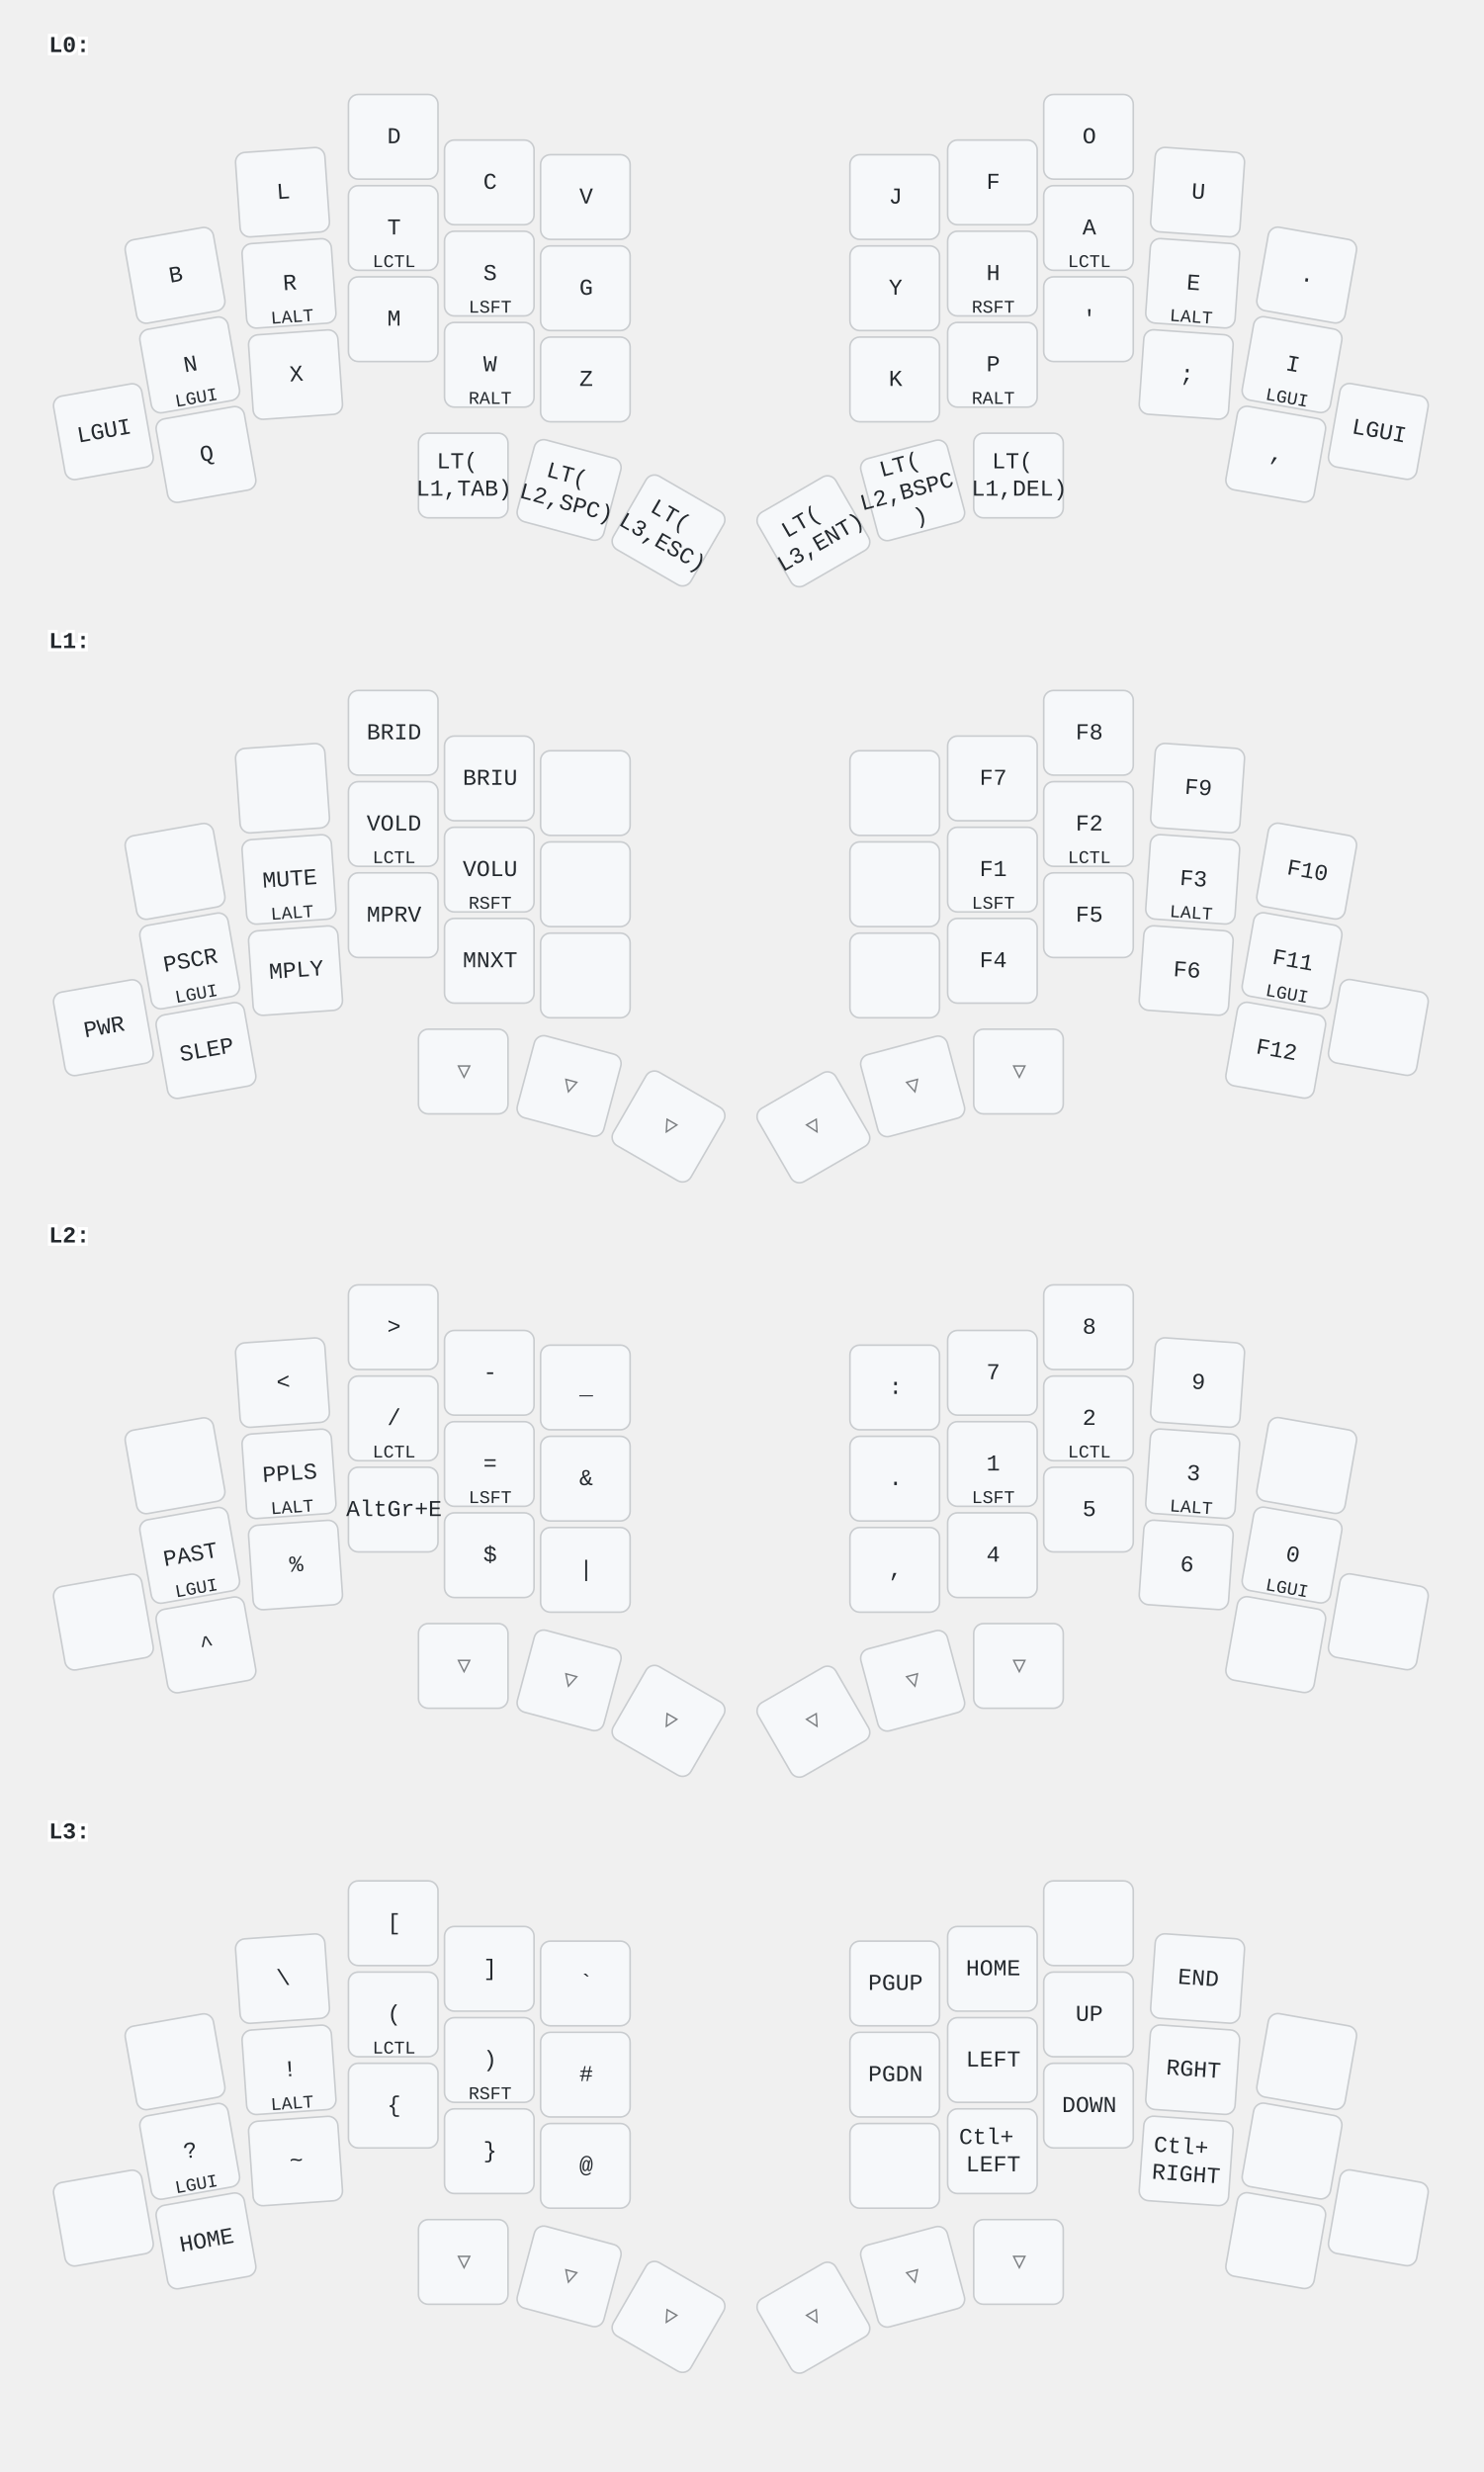
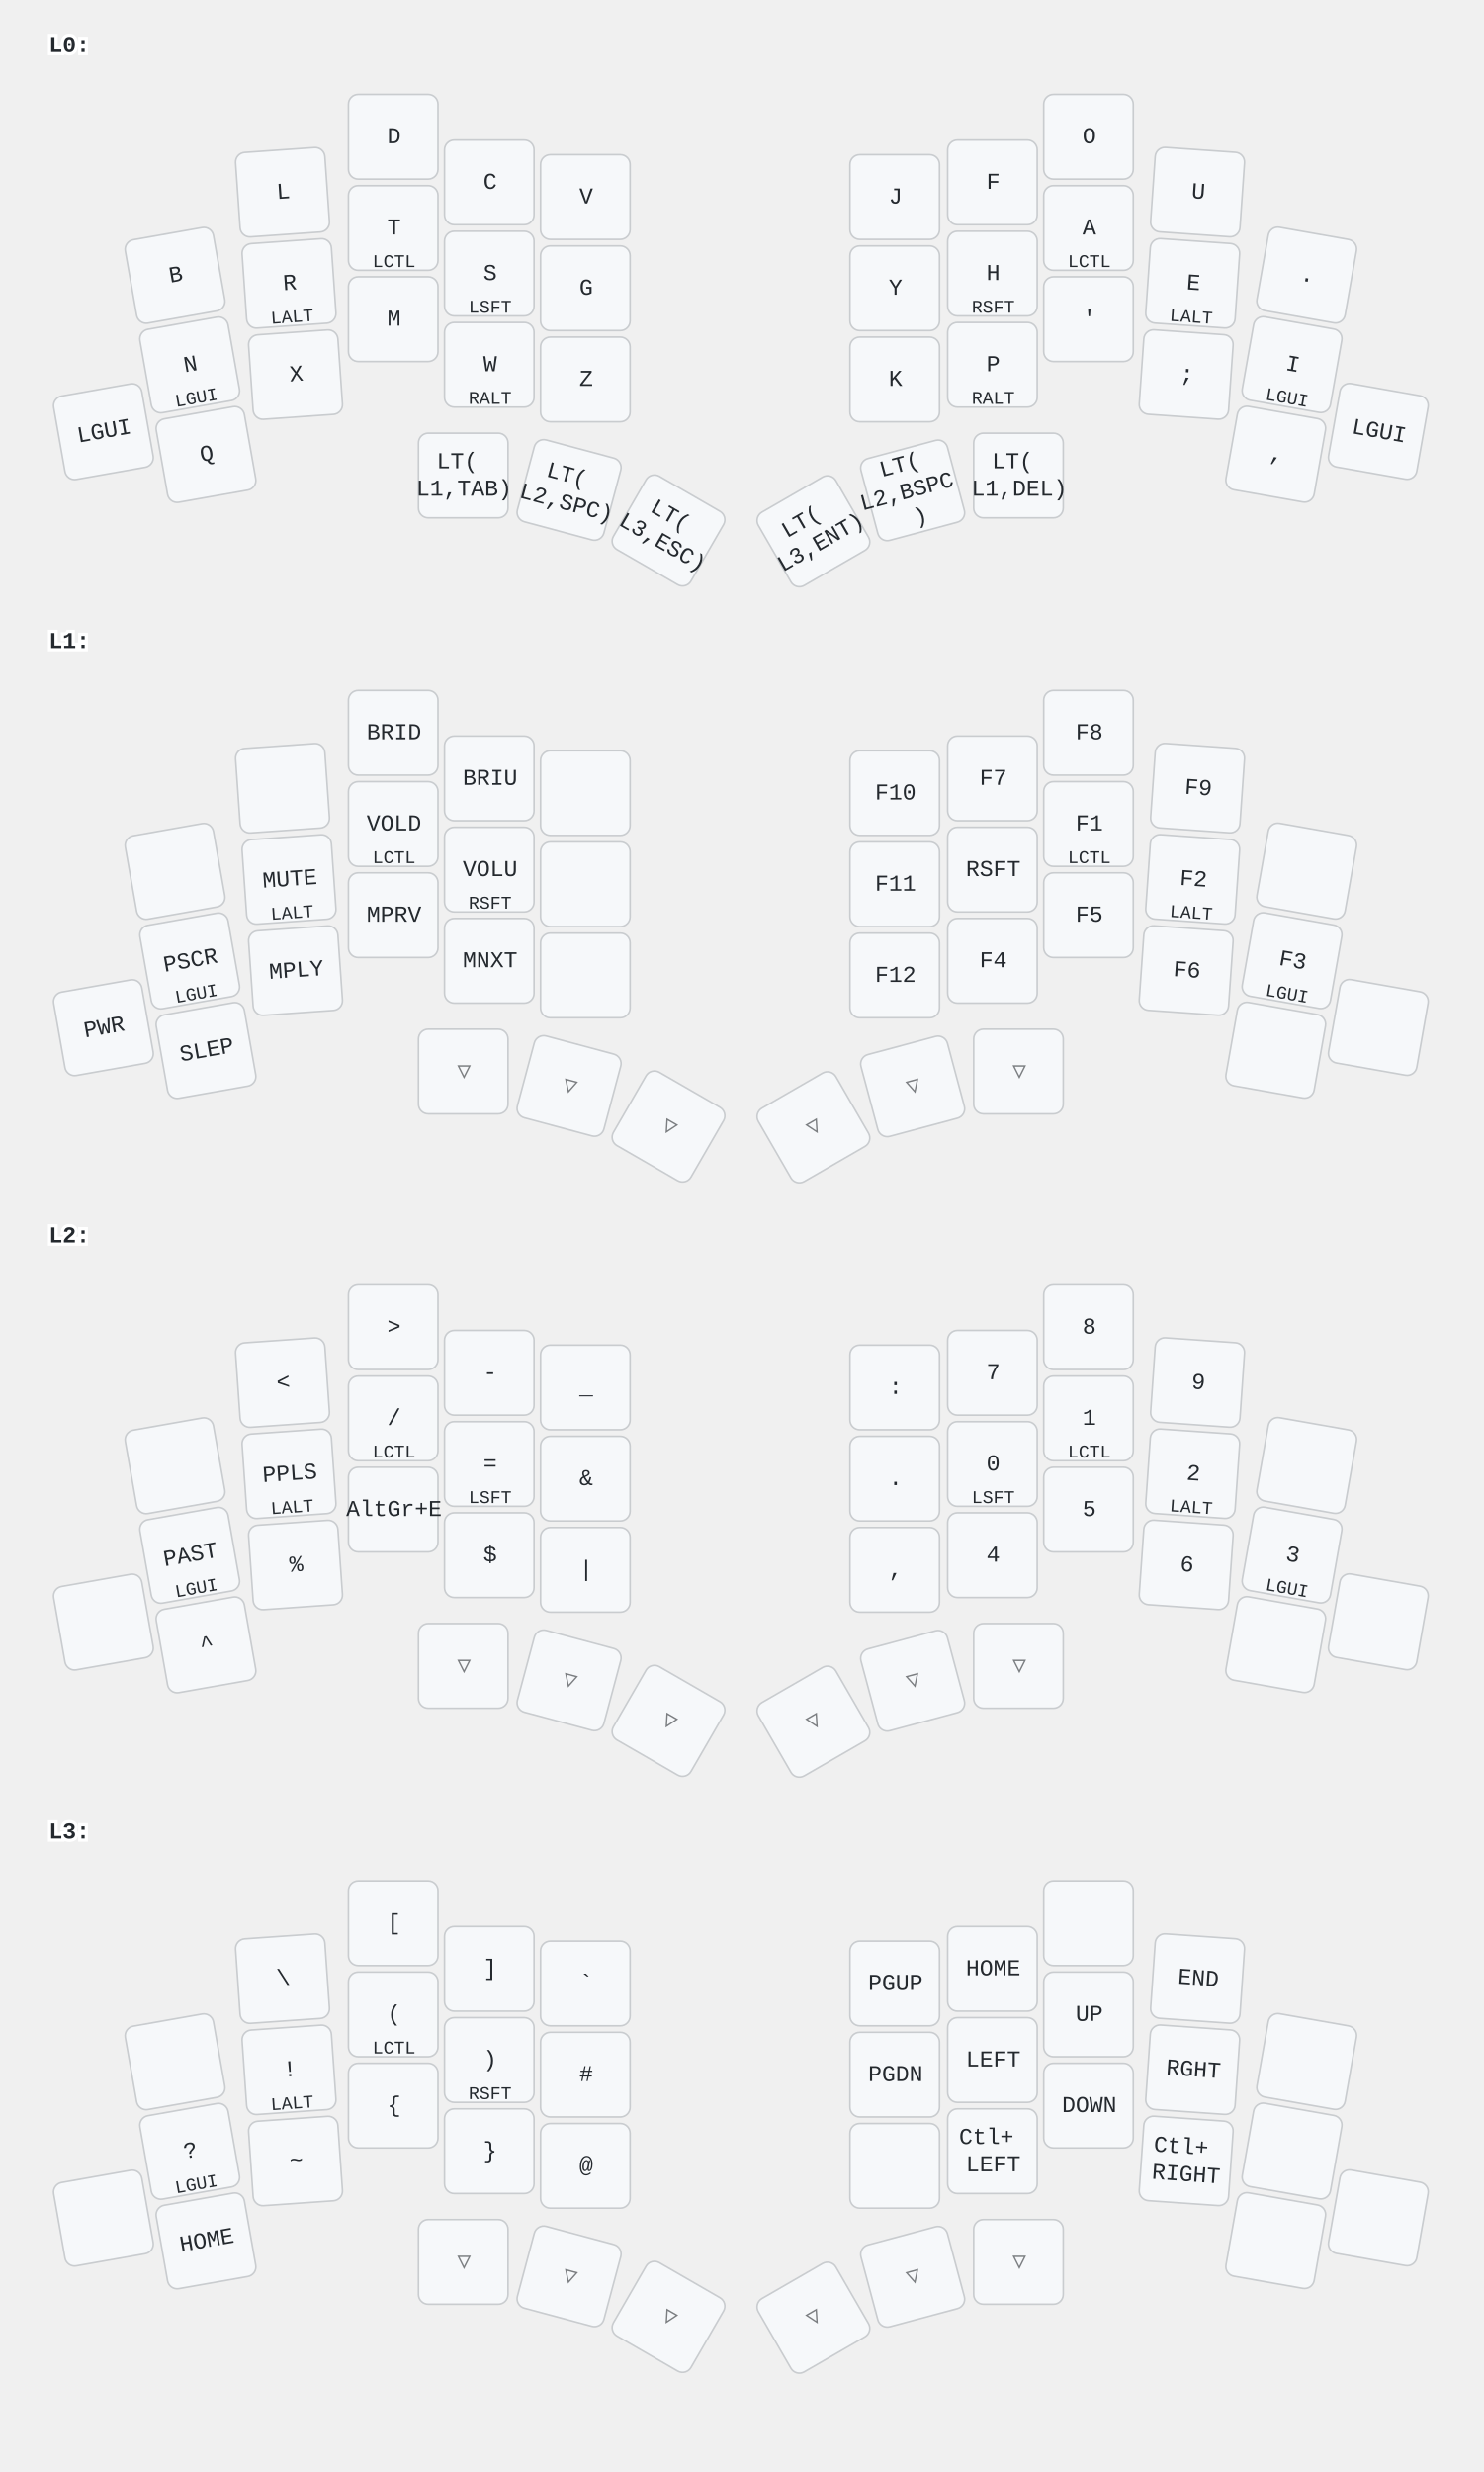
<svg xmlns="http://www.w3.org/2000/svg" width="911" height="1518" viewBox="0 0 911 1518" class="keymap">
  <style>/* inherit to force styles through use tags */
svg path {
    fill: inherit;
}

/* font and background color specifications */
svg.keymap {
    font-family: SFMono-Regular,Consolas,Liberation Mono,Menlo,monospace;
    font-size: 14px;
    font-kerning: normal;
    text-rendering: optimizeLegibility;
    fill: #24292e;
}

/* default key styling */
rect.key {
    fill: #f6f8fa;
}

rect.key, rect.combo {
    stroke: #c9cccf;
    stroke-width: 1;
}

/* default key side styling, only used is draw_key_sides is set */
rect.side {
    filter: brightness(90%);
}

/* color accent for combo boxes */
rect.combo, rect.combo-separate {
    fill: #cdf;
}

/* color accent for held keys */
rect.held, rect.combo.held {
    fill: #fdd;
}

/* color accent for ghost (optional) keys */
rect.ghost, rect.combo.ghost {
    stroke-dasharray: 4, 4;
    stroke-width: 2;
}

text {
    text-anchor: middle;
    dominant-baseline: middle;
}

/* styling for layer labels */
text.label {
    font-weight: bold;
    text-anchor: start;
    stroke: white;
    stroke-width: 4;
    paint-order: stroke;
}

/* styling for optional footer */
text.footer {
    text-anchor: end;
    dominant-baseline: auto;
    stroke: white;
    stroke-width: 4;
    paint-order: stroke;
}

/* styling for combo tap, and key non-tap label text */
text.combo, text.hold, text.shifted, text.left, text.right {
    font-size: 11px;
}

text.hold {
    text-anchor: middle;
    dominant-baseline: auto;
}

text.shifted {
    text-anchor: middle;
    dominant-baseline: hanging;
}

text.left {
    text-anchor: start;
}

text.right {
    text-anchor: end;
}

text.layer-activator {
    text-decoration: underline;
}

/* styling for hold/shifted label text in combo box */
text.combo.hold, text.combo.shifted, text.combo.left, text.combo.right {
    font-size: 8px;
}

/* lighter symbol for transparent keys */
text.trans {
    fill: #7b7e81;
}

/* styling for combo dendrons */
path.combo {
    stroke-width: 1;
    stroke: gray;
    fill: none;
}

/* Start Tabler Icons Cleanup */
/* cannot use height/width with glyphs */
.icon-tabler &gt; path {
    fill: inherit;
    stroke: inherit;
    stroke-width: 2;
}
/* hide tabler's default box */
.icon-tabler &gt; path[stroke="none"][fill="none"] {
    visibility: hidden;
}
/* End Tabler Icons Cleanup */
</style>
  <g transform="translate(30, 0)" class="layer-L0">
    <text x="0" y="28" class="label" id="L0">L0:</text>
    <g transform="translate(0, 56)">
      <g transform="translate(78, 113) rotate(-10.0)" class="key keypos-0">
        <rect rx="6" ry="6" x="-28" y="-26" width="55" height="52" class="key" />
        <text x="0" y="0" class="key tap">B</text>
      </g>
      <g transform="translate(144, 62) rotate(-4.0)" class="key keypos-1">
        <rect rx="6" ry="6" x="-28" y="-26" width="55" height="52" class="key" />
        <text x="0" y="0" class="key tap">L</text>
      </g>
      <g transform="translate(212, 28)" class="key keypos-2">
        <rect rx="6" ry="6" x="-28" y="-26" width="55" height="52" class="key" />
        <text x="0" y="0" class="key tap">D</text>
      </g>
      <g transform="translate(271, 56)" class="key keypos-3">
        <rect rx="6" ry="6" x="-28" y="-26" width="55" height="52" class="key" />
        <text x="0" y="0" class="key tap">C</text>
      </g>
      <g transform="translate(330, 65)" class="key keypos-4">
        <rect rx="6" ry="6" x="-28" y="-26" width="55" height="52" class="key" />
        <text x="0" y="0" class="key tap">V</text>
      </g>
      <g transform="translate(520, 65)" class="key keypos-5">
        <rect rx="6" ry="6" x="-28" y="-26" width="55" height="52" class="key" />
        <text x="0" y="0" class="key tap">J</text>
      </g>
      <g transform="translate(580, 56)" class="key keypos-6">
        <rect rx="6" ry="6" x="-28" y="-26" width="55" height="52" class="key" />
        <text x="0" y="0" class="key tap">F</text>
      </g>
      <g transform="translate(639, 28)" class="key keypos-7">
        <rect rx="6" ry="6" x="-28" y="-26" width="55" height="52" class="key" />
        <text x="0" y="0" class="key tap">O</text>
      </g>
      <g transform="translate(706, 62) rotate(4.0)" class="key keypos-8">
        <rect rx="6" ry="6" x="-28" y="-26" width="55" height="52" class="key" />
        <text x="0" y="0" class="key tap">U</text>
      </g>
      <g transform="translate(773, 113) rotate(10.0)" class="key keypos-9">
        <rect rx="6" ry="6" x="-28" y="-26" width="55" height="52" class="key" />
        <text x="0" y="0" class="key tap">.</text>
      </g>
      <g transform="translate(87, 168) rotate(-10.0)" class="key keypos-10">
        <rect rx="6" ry="6" x="-28" y="-26" width="55" height="52" class="key" />
        <text x="0" y="0" class="key tap">N</text>
        <text x="0" y="24" class="key hold">LGUI</text>
      </g>
      <g transform="translate(148, 118) rotate(-4.0)" class="key keypos-11">
        <rect rx="6" ry="6" x="-28" y="-26" width="55" height="52" class="key" />
        <text x="0" y="0" class="key tap">R</text>
        <text x="0" y="24" class="key hold">LALT</text>
      </g>
      <g transform="translate(212, 84)" class="key keypos-12">
        <rect rx="6" ry="6" x="-28" y="-26" width="55" height="52" class="key" />
        <text x="0" y="0" class="key tap">T</text>
        <text x="0" y="24" class="key hold">LCTL</text>
      </g>
      <g transform="translate(271, 112)" class="key keypos-13">
        <rect rx="6" ry="6" x="-28" y="-26" width="55" height="52" class="key" />
        <text x="0" y="0" class="key tap">S</text>
        <text x="0" y="24" class="key hold">LSFT</text>
      </g>
      <g transform="translate(330, 121)" class="key keypos-14">
        <rect rx="6" ry="6" x="-28" y="-26" width="55" height="52" class="key" />
        <text x="0" y="0" class="key tap">G</text>
      </g>
      <g transform="translate(520, 121)" class="key keypos-15">
        <rect rx="6" ry="6" x="-28" y="-26" width="55" height="52" class="key" />
        <text x="0" y="0" class="key tap">Y</text>
      </g>
      <g transform="translate(580, 112)" class="key keypos-16">
        <rect rx="6" ry="6" x="-28" y="-26" width="55" height="52" class="key" />
        <text x="0" y="0" class="key tap">H</text>
        <text x="0" y="24" class="key hold">RSFT</text>
      </g>
      <g transform="translate(639, 84)" class="key keypos-17">
        <rect rx="6" ry="6" x="-28" y="-26" width="55" height="52" class="key" />
        <text x="0" y="0" class="key tap">A</text>
        <text x="0" y="24" class="key hold">LCTL</text>
      </g>
      <g transform="translate(703, 118) rotate(4.0)" class="key keypos-18">
        <rect rx="6" ry="6" x="-28" y="-26" width="55" height="52" class="key" />
        <text x="0" y="0" class="key tap">E</text>
        <text x="0" y="24" class="key hold">LALT</text>
      </g>
      <g transform="translate(764, 168) rotate(10.0)" class="key keypos-19">
        <rect rx="6" ry="6" x="-28" y="-26" width="55" height="52" class="key" />
        <text x="0" y="0" class="key tap">I</text>
        <text x="0" y="24" class="key hold">LGUI</text>
      </g>
      <g transform="translate(34, 209) rotate(-10.0)" class="key keypos-20">
        <rect rx="6" ry="6" x="-28" y="-26" width="55" height="52" class="key" />
        <text x="0" y="0" class="key tap">LGUI</text>
      </g>
      <g transform="translate(97, 223) rotate(-10.0)" class="key keypos-21">
        <rect rx="6" ry="6" x="-28" y="-26" width="55" height="52" class="key" />
        <text x="0" y="0" class="key tap">Q</text>
      </g>
      <g transform="translate(152, 174) rotate(-4.0)" class="key keypos-22">
        <rect rx="6" ry="6" x="-28" y="-26" width="55" height="52" class="key" />
        <text x="0" y="0" class="key tap">X</text>
      </g>
      <g transform="translate(212, 140)" class="key keypos-23">
        <rect rx="6" ry="6" x="-28" y="-26" width="55" height="52" class="key" />
        <text x="0" y="0" class="key tap">M</text>
      </g>
      <g transform="translate(271, 168)" class="key keypos-24">
        <rect rx="6" ry="6" x="-28" y="-26" width="55" height="52" class="key" />
        <text x="0" y="0" class="key tap">W</text>
        <text x="0" y="24" class="key hold">RALT</text>
      </g>
      <g transform="translate(330, 177)" class="key keypos-25">
        <rect rx="6" ry="6" x="-28" y="-26" width="55" height="52" class="key" />
        <text x="0" y="0" class="key tap">Z</text>
      </g>
      <g transform="translate(520, 177)" class="key keypos-26">
        <rect rx="6" ry="6" x="-28" y="-26" width="55" height="52" class="key" />
        <text x="0" y="0" class="key tap">K</text>
      </g>
      <g transform="translate(580, 168)" class="key keypos-27">
        <rect rx="6" ry="6" x="-28" y="-26" width="55" height="52" class="key" />
        <text x="0" y="0" class="key tap">P</text>
        <text x="0" y="24" class="key hold">RALT</text>
      </g>
      <g transform="translate(639, 140)" class="key keypos-28">
        <rect rx="6" ry="6" x="-28" y="-26" width="55" height="52" class="key" />
        <text x="0" y="0" class="key tap">'</text>
      </g>
      <g transform="translate(699, 174) rotate(4.0)" class="key keypos-29">
        <rect rx="6" ry="6" x="-28" y="-26" width="55" height="52" class="key" />
        <text x="0" y="0" class="key tap">;</text>
      </g>
      <g transform="translate(754, 223) rotate(10.0)" class="key keypos-30">
        <rect rx="6" ry="6" x="-28" y="-26" width="55" height="52" class="key" />
        <text x="0" y="0" class="key tap">,</text>
      </g>
      <g transform="translate(817, 209) rotate(10.0)" class="key keypos-31">
        <rect rx="6" ry="6" x="-28" y="-26" width="55" height="52" class="key" />
        <text x="0" y="0" class="key tap">LGUI</text>
      </g>
      <g transform="translate(255, 236)" class="key keypos-32">
        <rect rx="6" ry="6" x="-28" y="-26" width="55" height="52" class="key" />
        <text x="0" y="0" class="key tap">
          <tspan x="0" dy="-0.6em">LT(</tspan>
          <tspan x="0" dy="1.2em">L1,TAB)</tspan>
        </text>
      </g>
      <g transform="translate(320, 245) rotate(15.0)" class="key keypos-33">
        <rect rx="6" ry="6" x="-28" y="-26" width="55" height="52" class="key" />
        <text x="0" y="0" class="key tap">
          <tspan x="0" dy="-0.6em">LT(</tspan>
          <tspan x="0" dy="1.2em">L2,SPC)</tspan>
        </text>
      </g>
      <g transform="translate(381, 270) rotate(30.0)" class="key keypos-34">
        <rect rx="6" ry="6" x="-28" y="-26" width="55" height="52" class="key" />
        <text x="0" y="0" class="key tap">
          <tspan x="0" dy="-0.6em">LT(</tspan>
          <tspan x="0" dy="1.2em">L3,ESC)</tspan>
        </text>
      </g>
      <g transform="translate(470, 270) rotate(-30.0)" class="key keypos-35">
        <rect rx="6" ry="6" x="-28" y="-26" width="55" height="52" class="key" />
        <text x="0" y="0" class="key tap">
          <tspan x="0" dy="-0.6em">LT(</tspan>
          <tspan x="0" dy="1.2em">L3,ENT)</tspan>
        </text>
      </g>
      <g transform="translate(531, 245) rotate(-15.0)" class="key keypos-36">
        <rect rx="6" ry="6" x="-28" y="-26" width="55" height="52" class="key" />
        <text x="0" y="0" class="key tap">
          <tspan x="0" dy="-1.2em">LT(</tspan>
          <tspan x="0" dy="1.2em">L2,BSPC</tspan>
          <tspan x="0" dy="1.2em">)</tspan>
        </text>
      </g>
      <g transform="translate(596, 236)" class="key keypos-37">
        <rect rx="6" ry="6" x="-28" y="-26" width="55" height="52" class="key" />
        <text x="0" y="0" class="key tap">
          <tspan x="0" dy="-0.6em">LT(</tspan>
          <tspan x="0" dy="1.2em">L1,DEL)</tspan>
        </text>
      </g>
    </g>
  </g>
  <g transform="translate(30, 366)" class="layer-L1">
    <text x="0" y="28" class="label" id="L1">L1:</text>
    <g transform="translate(0, 56)">
      <g transform="translate(78, 113) rotate(-10.0)" class="key keypos-0">
        <rect rx="6" ry="6" x="-28" y="-26" width="55" height="52" class="key" />
      </g>
      <g transform="translate(144, 62) rotate(-4.0)" class="key keypos-1">
        <rect rx="6" ry="6" x="-28" y="-26" width="55" height="52" class="key" />
      </g>
      <g transform="translate(212, 28)" class="key keypos-2">
        <rect rx="6" ry="6" x="-28" y="-26" width="55" height="52" class="key" />
        <text x="0" y="0" class="key tap">BRID</text>
      </g>
      <g transform="translate(271, 56)" class="key keypos-3">
        <rect rx="6" ry="6" x="-28" y="-26" width="55" height="52" class="key" />
        <text x="0" y="0" class="key tap">BRIU</text>
      </g>
      <g transform="translate(330, 65)" class="key keypos-4">
        <rect rx="6" ry="6" x="-28" y="-26" width="55" height="52" class="key" />
      </g>
      <g transform="translate(520, 65)" class="key keypos-5">
        <rect rx="6" ry="6" x="-28" y="-26" width="55" height="52" class="key" />
+         <text x="0" y="0" class="key tap">F10</text>
      </g>
      <g transform="translate(580, 56)" class="key keypos-6">
        <rect rx="6" ry="6" x="-28" y="-26" width="55" height="52" class="key" />
        <text x="0" y="0" class="key tap">F7</text>
      </g>
      <g transform="translate(639, 28)" class="key keypos-7">
        <rect rx="6" ry="6" x="-28" y="-26" width="55" height="52" class="key" />
        <text x="0" y="0" class="key tap">F8</text>
      </g>
      <g transform="translate(706, 62) rotate(4.0)" class="key keypos-8">
        <rect rx="6" ry="6" x="-28" y="-26" width="55" height="52" class="key" />
        <text x="0" y="0" class="key tap">F9</text>
      </g>
      <g transform="translate(773, 113) rotate(10.0)" class="key keypos-9">
        <rect rx="6" ry="6" x="-28" y="-26" width="55" height="52" class="key" />
-         <text x="0" y="0" class="key tap">F10</text>
      </g>
      <g transform="translate(87, 168) rotate(-10.0)" class="key keypos-10">
        <rect rx="6" ry="6" x="-28" y="-26" width="55" height="52" class="key" />
        <text x="0" y="0" class="key tap">PSCR</text>
        <text x="0" y="24" class="key hold">LGUI</text>
      </g>
      <g transform="translate(148, 118) rotate(-4.0)" class="key keypos-11">
        <rect rx="6" ry="6" x="-28" y="-26" width="55" height="52" class="key" />
        <text x="0" y="0" class="key tap">MUTE</text>
        <text x="0" y="24" class="key hold">LALT</text>
      </g>
      <g transform="translate(212, 84)" class="key keypos-12">
        <rect rx="6" ry="6" x="-28" y="-26" width="55" height="52" class="key" />
        <text x="0" y="0" class="key tap">VOLD</text>
        <text x="0" y="24" class="key hold">LCTL</text>
      </g>
      <g transform="translate(271, 112)" class="key keypos-13">
        <rect rx="6" ry="6" x="-28" y="-26" width="55" height="52" class="key" />
        <text x="0" y="0" class="key tap">VOLU</text>
        <text x="0" y="24" class="key hold">RSFT</text>
      </g>
      <g transform="translate(330, 121)" class="key keypos-14">
        <rect rx="6" ry="6" x="-28" y="-26" width="55" height="52" class="key" />
      </g>
      <g transform="translate(520, 121)" class="key keypos-15">
        <rect rx="6" ry="6" x="-28" y="-26" width="55" height="52" class="key" />
+         <text x="0" y="0" class="key tap">F11</text>
      </g>
      <g transform="translate(580, 112)" class="key keypos-16">
        <rect rx="6" ry="6" x="-28" y="-26" width="55" height="52" class="key" />
+         <text x="0" y="0" class="key tap">RSFT</text>
+       </g>
+       <g transform="translate(639, 84)" class="key keypos-17">
+         <rect rx="6" ry="6" x="-28" y="-26" width="55" height="52" class="key" />
        <text x="0" y="0" class="key tap">F1</text>
-         <text x="0" y="24" class="key hold">LSFT</text>
-       </g>
-       <g transform="translate(639, 84)" class="key keypos-17">
+         <text x="0" y="24" class="key hold">LCTL</text>
+       </g>
+       <g transform="translate(703, 118) rotate(4.0)" class="key keypos-18">
        <rect rx="6" ry="6" x="-28" y="-26" width="55" height="52" class="key" />
        <text x="0" y="0" class="key tap">F2</text>
-         <text x="0" y="24" class="key hold">LCTL</text>
-       </g>
-       <g transform="translate(703, 118) rotate(4.0)" class="key keypos-18">
+         <text x="0" y="24" class="key hold">LALT</text>
+       </g>
+       <g transform="translate(764, 168) rotate(10.0)" class="key keypos-19">
        <rect rx="6" ry="6" x="-28" y="-26" width="55" height="52" class="key" />
        <text x="0" y="0" class="key tap">F3</text>
-         <text x="0" y="24" class="key hold">LALT</text>
-       </g>
-       <g transform="translate(764, 168) rotate(10.0)" class="key keypos-19">
-         <rect rx="6" ry="6" x="-28" y="-26" width="55" height="52" class="key" />
-         <text x="0" y="0" class="key tap">F11</text>
        <text x="0" y="24" class="key hold">LGUI</text>
      </g>
      <g transform="translate(34, 209) rotate(-10.0)" class="key keypos-20">
        <rect rx="6" ry="6" x="-28" y="-26" width="55" height="52" class="key" />
        <text x="0" y="0" class="key tap">PWR</text>
      </g>
      <g transform="translate(97, 223) rotate(-10.0)" class="key keypos-21">
        <rect rx="6" ry="6" x="-28" y="-26" width="55" height="52" class="key" />
        <text x="0" y="0" class="key tap">SLEP</text>
      </g>
      <g transform="translate(152, 174) rotate(-4.0)" class="key keypos-22">
        <rect rx="6" ry="6" x="-28" y="-26" width="55" height="52" class="key" />
        <text x="0" y="0" class="key tap">MPLY</text>
      </g>
      <g transform="translate(212, 140)" class="key keypos-23">
        <rect rx="6" ry="6" x="-28" y="-26" width="55" height="52" class="key" />
        <text x="0" y="0" class="key tap">MPRV</text>
      </g>
      <g transform="translate(271, 168)" class="key keypos-24">
        <rect rx="6" ry="6" x="-28" y="-26" width="55" height="52" class="key" />
        <text x="0" y="0" class="key tap">MNXT</text>
      </g>
      <g transform="translate(330, 177)" class="key keypos-25">
        <rect rx="6" ry="6" x="-28" y="-26" width="55" height="52" class="key" />
      </g>
      <g transform="translate(520, 177)" class="key keypos-26">
        <rect rx="6" ry="6" x="-28" y="-26" width="55" height="52" class="key" />
+         <text x="0" y="0" class="key tap">F12</text>
      </g>
      <g transform="translate(580, 168)" class="key keypos-27">
        <rect rx="6" ry="6" x="-28" y="-26" width="55" height="52" class="key" />
        <text x="0" y="0" class="key tap">F4</text>
      </g>
      <g transform="translate(639, 140)" class="key keypos-28">
        <rect rx="6" ry="6" x="-28" y="-26" width="55" height="52" class="key" />
        <text x="0" y="0" class="key tap">F5</text>
      </g>
      <g transform="translate(699, 174) rotate(4.0)" class="key keypos-29">
        <rect rx="6" ry="6" x="-28" y="-26" width="55" height="52" class="key" />
        <text x="0" y="0" class="key tap">F6</text>
      </g>
      <g transform="translate(754, 223) rotate(10.0)" class="key keypos-30">
        <rect rx="6" ry="6" x="-28" y="-26" width="55" height="52" class="key" />
-         <text x="0" y="0" class="key tap">F12</text>
      </g>
      <g transform="translate(817, 209) rotate(10.0)" class="key keypos-31">
        <rect rx="6" ry="6" x="-28" y="-26" width="55" height="52" class="key" />
      </g>
      <g transform="translate(255, 236)" class="key trans keypos-32">
        <rect rx="6" ry="6" x="-28" y="-26" width="55" height="52" class="key trans" />
        <text x="0" y="0" class="key trans tap">▽</text>
      </g>
      <g transform="translate(320, 245) rotate(15.0)" class="key trans keypos-33">
        <rect rx="6" ry="6" x="-28" y="-26" width="55" height="52" class="key trans" />
        <text x="0" y="0" class="key trans tap">▽</text>
      </g>
      <g transform="translate(381, 270) rotate(30.0)" class="key trans keypos-34">
        <rect rx="6" ry="6" x="-28" y="-26" width="55" height="52" class="key trans" />
        <text x="0" y="0" class="key trans tap">▽</text>
      </g>
      <g transform="translate(470, 270) rotate(-30.0)" class="key trans keypos-35">
        <rect rx="6" ry="6" x="-28" y="-26" width="55" height="52" class="key trans" />
        <text x="0" y="0" class="key trans tap">▽</text>
      </g>
      <g transform="translate(531, 245) rotate(-15.0)" class="key trans keypos-36">
        <rect rx="6" ry="6" x="-28" y="-26" width="55" height="52" class="key trans" />
        <text x="0" y="0" class="key trans tap">▽</text>
      </g>
      <g transform="translate(596, 236)" class="key trans keypos-37">
        <rect rx="6" ry="6" x="-28" y="-26" width="55" height="52" class="key trans" />
        <text x="0" y="0" class="key trans tap">▽</text>
      </g>
    </g>
  </g>
  <g transform="translate(30, 731)" class="layer-L2">
    <text x="0" y="28" class="label" id="L2">L2:</text>
    <g transform="translate(0, 56)">
      <g transform="translate(78, 113) rotate(-10.0)" class="key keypos-0">
        <rect rx="6" ry="6" x="-28" y="-26" width="55" height="52" class="key" />
      </g>
      <g transform="translate(144, 62) rotate(-4.0)" class="key keypos-1">
        <rect rx="6" ry="6" x="-28" y="-26" width="55" height="52" class="key" />
        <text x="0" y="0" class="key tap">&lt;</text>
      </g>
      <g transform="translate(212, 28)" class="key keypos-2">
        <rect rx="6" ry="6" x="-28" y="-26" width="55" height="52" class="key" />
        <text x="0" y="0" class="key tap">&gt;</text>
      </g>
      <g transform="translate(271, 56)" class="key keypos-3">
        <rect rx="6" ry="6" x="-28" y="-26" width="55" height="52" class="key" />
        <text x="0" y="0" class="key tap">-</text>
      </g>
      <g transform="translate(330, 65)" class="key keypos-4">
        <rect rx="6" ry="6" x="-28" y="-26" width="55" height="52" class="key" />
        <text x="0" y="0" class="key tap">_</text>
      </g>
      <g transform="translate(520, 65)" class="key keypos-5">
        <rect rx="6" ry="6" x="-28" y="-26" width="55" height="52" class="key" />
        <text x="0" y="0" class="key tap">:</text>
      </g>
      <g transform="translate(580, 56)" class="key keypos-6">
        <rect rx="6" ry="6" x="-28" y="-26" width="55" height="52" class="key" />
        <text x="0" y="0" class="key tap">7</text>
      </g>
      <g transform="translate(639, 28)" class="key keypos-7">
        <rect rx="6" ry="6" x="-28" y="-26" width="55" height="52" class="key" />
        <text x="0" y="0" class="key tap">8</text>
      </g>
      <g transform="translate(706, 62) rotate(4.0)" class="key keypos-8">
        <rect rx="6" ry="6" x="-28" y="-26" width="55" height="52" class="key" />
        <text x="0" y="0" class="key tap">9</text>
      </g>
      <g transform="translate(773, 113) rotate(10.0)" class="key keypos-9">
        <rect rx="6" ry="6" x="-28" y="-26" width="55" height="52" class="key" />
      </g>
      <g transform="translate(87, 168) rotate(-10.0)" class="key keypos-10">
        <rect rx="6" ry="6" x="-28" y="-26" width="55" height="52" class="key" />
        <text x="0" y="0" class="key tap">PAST</text>
        <text x="0" y="24" class="key hold">LGUI</text>
      </g>
      <g transform="translate(148, 118) rotate(-4.0)" class="key keypos-11">
        <rect rx="6" ry="6" x="-28" y="-26" width="55" height="52" class="key" />
        <text x="0" y="0" class="key tap">PPLS</text>
        <text x="0" y="24" class="key hold">LALT</text>
      </g>
      <g transform="translate(212, 84)" class="key keypos-12">
        <rect rx="6" ry="6" x="-28" y="-26" width="55" height="52" class="key" />
        <text x="0" y="0" class="key tap">/</text>
        <text x="0" y="24" class="key hold">LCTL</text>
      </g>
      <g transform="translate(271, 112)" class="key keypos-13">
        <rect rx="6" ry="6" x="-28" y="-26" width="55" height="52" class="key" />
        <text x="0" y="0" class="key tap">=</text>
        <text x="0" y="24" class="key hold">LSFT</text>
      </g>
      <g transform="translate(330, 121)" class="key keypos-14">
        <rect rx="6" ry="6" x="-28" y="-26" width="55" height="52" class="key" />
        <text x="0" y="0" class="key tap">&amp;</text>
      </g>
      <g transform="translate(520, 121)" class="key keypos-15">
        <rect rx="6" ry="6" x="-28" y="-26" width="55" height="52" class="key" />
        <text x="0" y="0" class="key tap">.</text>
      </g>
      <g transform="translate(580, 112)" class="key keypos-16">
        <rect rx="6" ry="6" x="-28" y="-26" width="55" height="52" class="key" />
+         <text x="0" y="0" class="key tap">0</text>
+         <text x="0" y="24" class="key hold">LSFT</text>
+       </g>
+       <g transform="translate(639, 84)" class="key keypos-17">
+         <rect rx="6" ry="6" x="-28" y="-26" width="55" height="52" class="key" />
        <text x="0" y="0" class="key tap">1</text>
-         <text x="0" y="24" class="key hold">LSFT</text>
-       </g>
-       <g transform="translate(639, 84)" class="key keypos-17">
+         <text x="0" y="24" class="key hold">LCTL</text>
+       </g>
+       <g transform="translate(703, 118) rotate(4.0)" class="key keypos-18">
        <rect rx="6" ry="6" x="-28" y="-26" width="55" height="52" class="key" />
        <text x="0" y="0" class="key tap">2</text>
-         <text x="0" y="24" class="key hold">LCTL</text>
-       </g>
-       <g transform="translate(703, 118) rotate(4.0)" class="key keypos-18">
+         <text x="0" y="24" class="key hold">LALT</text>
+       </g>
+       <g transform="translate(764, 168) rotate(10.0)" class="key keypos-19">
        <rect rx="6" ry="6" x="-28" y="-26" width="55" height="52" class="key" />
        <text x="0" y="0" class="key tap">3</text>
-         <text x="0" y="24" class="key hold">LALT</text>
-       </g>
-       <g transform="translate(764, 168) rotate(10.0)" class="key keypos-19">
-         <rect rx="6" ry="6" x="-28" y="-26" width="55" height="52" class="key" />
-         <text x="0" y="0" class="key tap">0</text>
        <text x="0" y="24" class="key hold">LGUI</text>
      </g>
      <g transform="translate(34, 209) rotate(-10.0)" class="key keypos-20">
        <rect rx="6" ry="6" x="-28" y="-26" width="55" height="52" class="key" />
      </g>
      <g transform="translate(97, 223) rotate(-10.0)" class="key keypos-21">
        <rect rx="6" ry="6" x="-28" y="-26" width="55" height="52" class="key" />
        <text x="0" y="0" class="key tap">^</text>
      </g>
      <g transform="translate(152, 174) rotate(-4.0)" class="key keypos-22">
        <rect rx="6" ry="6" x="-28" y="-26" width="55" height="52" class="key" />
        <text x="0" y="0" class="key tap">%</text>
      </g>
      <g transform="translate(212, 140)" class="key keypos-23">
        <rect rx="6" ry="6" x="-28" y="-26" width="55" height="52" class="key" />
        <text x="0" y="0" class="key tap">AltGr+E</text>
      </g>
      <g transform="translate(271, 168)" class="key keypos-24">
        <rect rx="6" ry="6" x="-28" y="-26" width="55" height="52" class="key" />
        <text x="0" y="0" class="key tap">$</text>
      </g>
      <g transform="translate(330, 177)" class="key keypos-25">
        <rect rx="6" ry="6" x="-28" y="-26" width="55" height="52" class="key" />
        <text x="0" y="0" class="key tap">|</text>
      </g>
      <g transform="translate(520, 177)" class="key keypos-26">
        <rect rx="6" ry="6" x="-28" y="-26" width="55" height="52" class="key" />
        <text x="0" y="0" class="key tap">,</text>
      </g>
      <g transform="translate(580, 168)" class="key keypos-27">
        <rect rx="6" ry="6" x="-28" y="-26" width="55" height="52" class="key" />
        <text x="0" y="0" class="key tap">4</text>
      </g>
      <g transform="translate(639, 140)" class="key keypos-28">
        <rect rx="6" ry="6" x="-28" y="-26" width="55" height="52" class="key" />
        <text x="0" y="0" class="key tap">5</text>
      </g>
      <g transform="translate(699, 174) rotate(4.0)" class="key keypos-29">
        <rect rx="6" ry="6" x="-28" y="-26" width="55" height="52" class="key" />
        <text x="0" y="0" class="key tap">6</text>
      </g>
      <g transform="translate(754, 223) rotate(10.0)" class="key keypos-30">
        <rect rx="6" ry="6" x="-28" y="-26" width="55" height="52" class="key" />
      </g>
      <g transform="translate(817, 209) rotate(10.0)" class="key keypos-31">
        <rect rx="6" ry="6" x="-28" y="-26" width="55" height="52" class="key" />
      </g>
      <g transform="translate(255, 236)" class="key trans keypos-32">
        <rect rx="6" ry="6" x="-28" y="-26" width="55" height="52" class="key trans" />
        <text x="0" y="0" class="key trans tap">▽</text>
      </g>
      <g transform="translate(320, 245) rotate(15.0)" class="key trans keypos-33">
        <rect rx="6" ry="6" x="-28" y="-26" width="55" height="52" class="key trans" />
        <text x="0" y="0" class="key trans tap">▽</text>
      </g>
      <g transform="translate(381, 270) rotate(30.0)" class="key trans keypos-34">
        <rect rx="6" ry="6" x="-28" y="-26" width="55" height="52" class="key trans" />
        <text x="0" y="0" class="key trans tap">▽</text>
      </g>
      <g transform="translate(470, 270) rotate(-30.0)" class="key trans keypos-35">
        <rect rx="6" ry="6" x="-28" y="-26" width="55" height="52" class="key trans" />
        <text x="0" y="0" class="key trans tap">▽</text>
      </g>
      <g transform="translate(531, 245) rotate(-15.0)" class="key trans keypos-36">
        <rect rx="6" ry="6" x="-28" y="-26" width="55" height="52" class="key trans" />
        <text x="0" y="0" class="key trans tap">▽</text>
      </g>
      <g transform="translate(596, 236)" class="key trans keypos-37">
        <rect rx="6" ry="6" x="-28" y="-26" width="55" height="52" class="key trans" />
        <text x="0" y="0" class="key trans tap">▽</text>
      </g>
    </g>
  </g>
  <g transform="translate(30, 1097)" class="layer-L3">
    <text x="0" y="28" class="label" id="L3">L3:</text>
    <g transform="translate(0, 56)">
      <g transform="translate(78, 113) rotate(-10.0)" class="key keypos-0">
        <rect rx="6" ry="6" x="-28" y="-26" width="55" height="52" class="key" />
      </g>
      <g transform="translate(144, 62) rotate(-4.0)" class="key keypos-1">
        <rect rx="6" ry="6" x="-28" y="-26" width="55" height="52" class="key" />
        <text x="0" y="0" class="key tap">\</text>
      </g>
      <g transform="translate(212, 28)" class="key keypos-2">
        <rect rx="6" ry="6" x="-28" y="-26" width="55" height="52" class="key" />
        <text x="0" y="0" class="key tap">[</text>
      </g>
      <g transform="translate(271, 56)" class="key keypos-3">
        <rect rx="6" ry="6" x="-28" y="-26" width="55" height="52" class="key" />
        <text x="0" y="0" class="key tap">]</text>
      </g>
      <g transform="translate(330, 65)" class="key keypos-4">
        <rect rx="6" ry="6" x="-28" y="-26" width="55" height="52" class="key" />
        <text x="0" y="0" class="key tap">`</text>
      </g>
      <g transform="translate(520, 65)" class="key keypos-5">
        <rect rx="6" ry="6" x="-28" y="-26" width="55" height="52" class="key" />
        <text x="0" y="0" class="key tap">PGUP</text>
      </g>
      <g transform="translate(580, 56)" class="key keypos-6">
        <rect rx="6" ry="6" x="-28" y="-26" width="55" height="52" class="key" />
        <text x="0" y="0" class="key tap">HOME</text>
      </g>
      <g transform="translate(639, 28)" class="key keypos-7">
        <rect rx="6" ry="6" x="-28" y="-26" width="55" height="52" class="key" />
      </g>
      <g transform="translate(706, 62) rotate(4.0)" class="key keypos-8">
        <rect rx="6" ry="6" x="-28" y="-26" width="55" height="52" class="key" />
        <text x="0" y="0" class="key tap">END</text>
      </g>
      <g transform="translate(773, 113) rotate(10.0)" class="key keypos-9">
        <rect rx="6" ry="6" x="-28" y="-26" width="55" height="52" class="key" />
      </g>
      <g transform="translate(87, 168) rotate(-10.0)" class="key keypos-10">
        <rect rx="6" ry="6" x="-28" y="-26" width="55" height="52" class="key" />
        <text x="0" y="0" class="key tap">?</text>
        <text x="0" y="24" class="key hold">LGUI</text>
      </g>
      <g transform="translate(148, 118) rotate(-4.0)" class="key keypos-11">
        <rect rx="6" ry="6" x="-28" y="-26" width="55" height="52" class="key" />
        <text x="0" y="0" class="key tap">!</text>
        <text x="0" y="24" class="key hold">LALT</text>
      </g>
      <g transform="translate(212, 84)" class="key keypos-12">
        <rect rx="6" ry="6" x="-28" y="-26" width="55" height="52" class="key" />
        <text x="0" y="0" class="key tap">(</text>
        <text x="0" y="24" class="key hold">LCTL</text>
      </g>
      <g transform="translate(271, 112)" class="key keypos-13">
        <rect rx="6" ry="6" x="-28" y="-26" width="55" height="52" class="key" />
        <text x="0" y="0" class="key tap">)</text>
        <text x="0" y="24" class="key hold">RSFT</text>
      </g>
      <g transform="translate(330, 121)" class="key keypos-14">
        <rect rx="6" ry="6" x="-28" y="-26" width="55" height="52" class="key" />
        <text x="0" y="0" class="key tap">#</text>
      </g>
      <g transform="translate(520, 121)" class="key keypos-15">
        <rect rx="6" ry="6" x="-28" y="-26" width="55" height="52" class="key" />
        <text x="0" y="0" class="key tap">PGDN</text>
      </g>
      <g transform="translate(580, 112)" class="key keypos-16">
        <rect rx="6" ry="6" x="-28" y="-26" width="55" height="52" class="key" />
        <text x="0" y="0" class="key tap">LEFT</text>
      </g>
      <g transform="translate(639, 84)" class="key keypos-17">
        <rect rx="6" ry="6" x="-28" y="-26" width="55" height="52" class="key" />
        <text x="0" y="0" class="key tap">UP</text>
      </g>
      <g transform="translate(703, 118) rotate(4.0)" class="key keypos-18">
        <rect rx="6" ry="6" x="-28" y="-26" width="55" height="52" class="key" />
        <text x="0" y="0" class="key tap">RGHT</text>
      </g>
      <g transform="translate(764, 168) rotate(10.0)" class="key keypos-19">
        <rect rx="6" ry="6" x="-28" y="-26" width="55" height="52" class="key" />
      </g>
      <g transform="translate(34, 209) rotate(-10.0)" class="key keypos-20">
        <rect rx="6" ry="6" x="-28" y="-26" width="55" height="52" class="key" />
      </g>
      <g transform="translate(97, 223) rotate(-10.0)" class="key keypos-21">
        <rect rx="6" ry="6" x="-28" y="-26" width="55" height="52" class="key" />
        <text x="0" y="0" class="key tap">HOME</text>
      </g>
      <g transform="translate(152, 174) rotate(-4.0)" class="key keypos-22">
        <rect rx="6" ry="6" x="-28" y="-26" width="55" height="52" class="key" />
        <text x="0" y="0" class="key tap">~</text>
      </g>
      <g transform="translate(212, 140)" class="key keypos-23">
        <rect rx="6" ry="6" x="-28" y="-26" width="55" height="52" class="key" />
        <text x="0" y="0" class="key tap">{</text>
      </g>
      <g transform="translate(271, 168)" class="key keypos-24">
        <rect rx="6" ry="6" x="-28" y="-26" width="55" height="52" class="key" />
        <text x="0" y="0" class="key tap">}</text>
      </g>
      <g transform="translate(330, 177)" class="key keypos-25">
        <rect rx="6" ry="6" x="-28" y="-26" width="55" height="52" class="key" />
        <text x="0" y="0" class="key tap">@</text>
      </g>
      <g transform="translate(520, 177)" class="key keypos-26">
        <rect rx="6" ry="6" x="-28" y="-26" width="55" height="52" class="key" />
      </g>
      <g transform="translate(580, 168)" class="key keypos-27">
        <rect rx="6" ry="6" x="-28" y="-26" width="55" height="52" class="key" />
        <text x="0" y="0" class="key tap">
          <tspan x="0" dy="-0.6em">Ctl+</tspan>
          <tspan x="0" dy="1.2em">LEFT</tspan>
        </text>
      </g>
      <g transform="translate(639, 140)" class="key keypos-28">
        <rect rx="6" ry="6" x="-28" y="-26" width="55" height="52" class="key" />
        <text x="0" y="0" class="key tap">DOWN</text>
      </g>
      <g transform="translate(699, 174) rotate(4.0)" class="key keypos-29">
        <rect rx="6" ry="6" x="-28" y="-26" width="55" height="52" class="key" />
        <text x="0" y="0" class="key tap">
          <tspan x="0" dy="-0.6em">Ctl+</tspan>
          <tspan x="0" dy="1.2em">RIGHT</tspan>
        </text>
      </g>
      <g transform="translate(754, 223) rotate(10.0)" class="key keypos-30">
        <rect rx="6" ry="6" x="-28" y="-26" width="55" height="52" class="key" />
      </g>
      <g transform="translate(817, 209) rotate(10.0)" class="key keypos-31">
        <rect rx="6" ry="6" x="-28" y="-26" width="55" height="52" class="key" />
      </g>
      <g transform="translate(255, 236)" class="key trans keypos-32">
        <rect rx="6" ry="6" x="-28" y="-26" width="55" height="52" class="key trans" />
        <text x="0" y="0" class="key trans tap">▽</text>
      </g>
      <g transform="translate(320, 245) rotate(15.0)" class="key trans keypos-33">
        <rect rx="6" ry="6" x="-28" y="-26" width="55" height="52" class="key trans" />
        <text x="0" y="0" class="key trans tap">▽</text>
      </g>
      <g transform="translate(381, 270) rotate(30.0)" class="key trans keypos-34">
        <rect rx="6" ry="6" x="-28" y="-26" width="55" height="52" class="key trans" />
        <text x="0" y="0" class="key trans tap">▽</text>
      </g>
      <g transform="translate(470, 270) rotate(-30.0)" class="key trans keypos-35">
        <rect rx="6" ry="6" x="-28" y="-26" width="55" height="52" class="key trans" />
        <text x="0" y="0" class="key trans tap">▽</text>
      </g>
      <g transform="translate(531, 245) rotate(-15.0)" class="key trans keypos-36">
        <rect rx="6" ry="6" x="-28" y="-26" width="55" height="52" class="key trans" />
        <text x="0" y="0" class="key trans tap">▽</text>
      </g>
      <g transform="translate(596, 236)" class="key trans keypos-37">
        <rect rx="6" ry="6" x="-28" y="-26" width="55" height="52" class="key trans" />
        <text x="0" y="0" class="key trans tap">▽</text>
      </g>
    </g>
  </g>
</svg>
